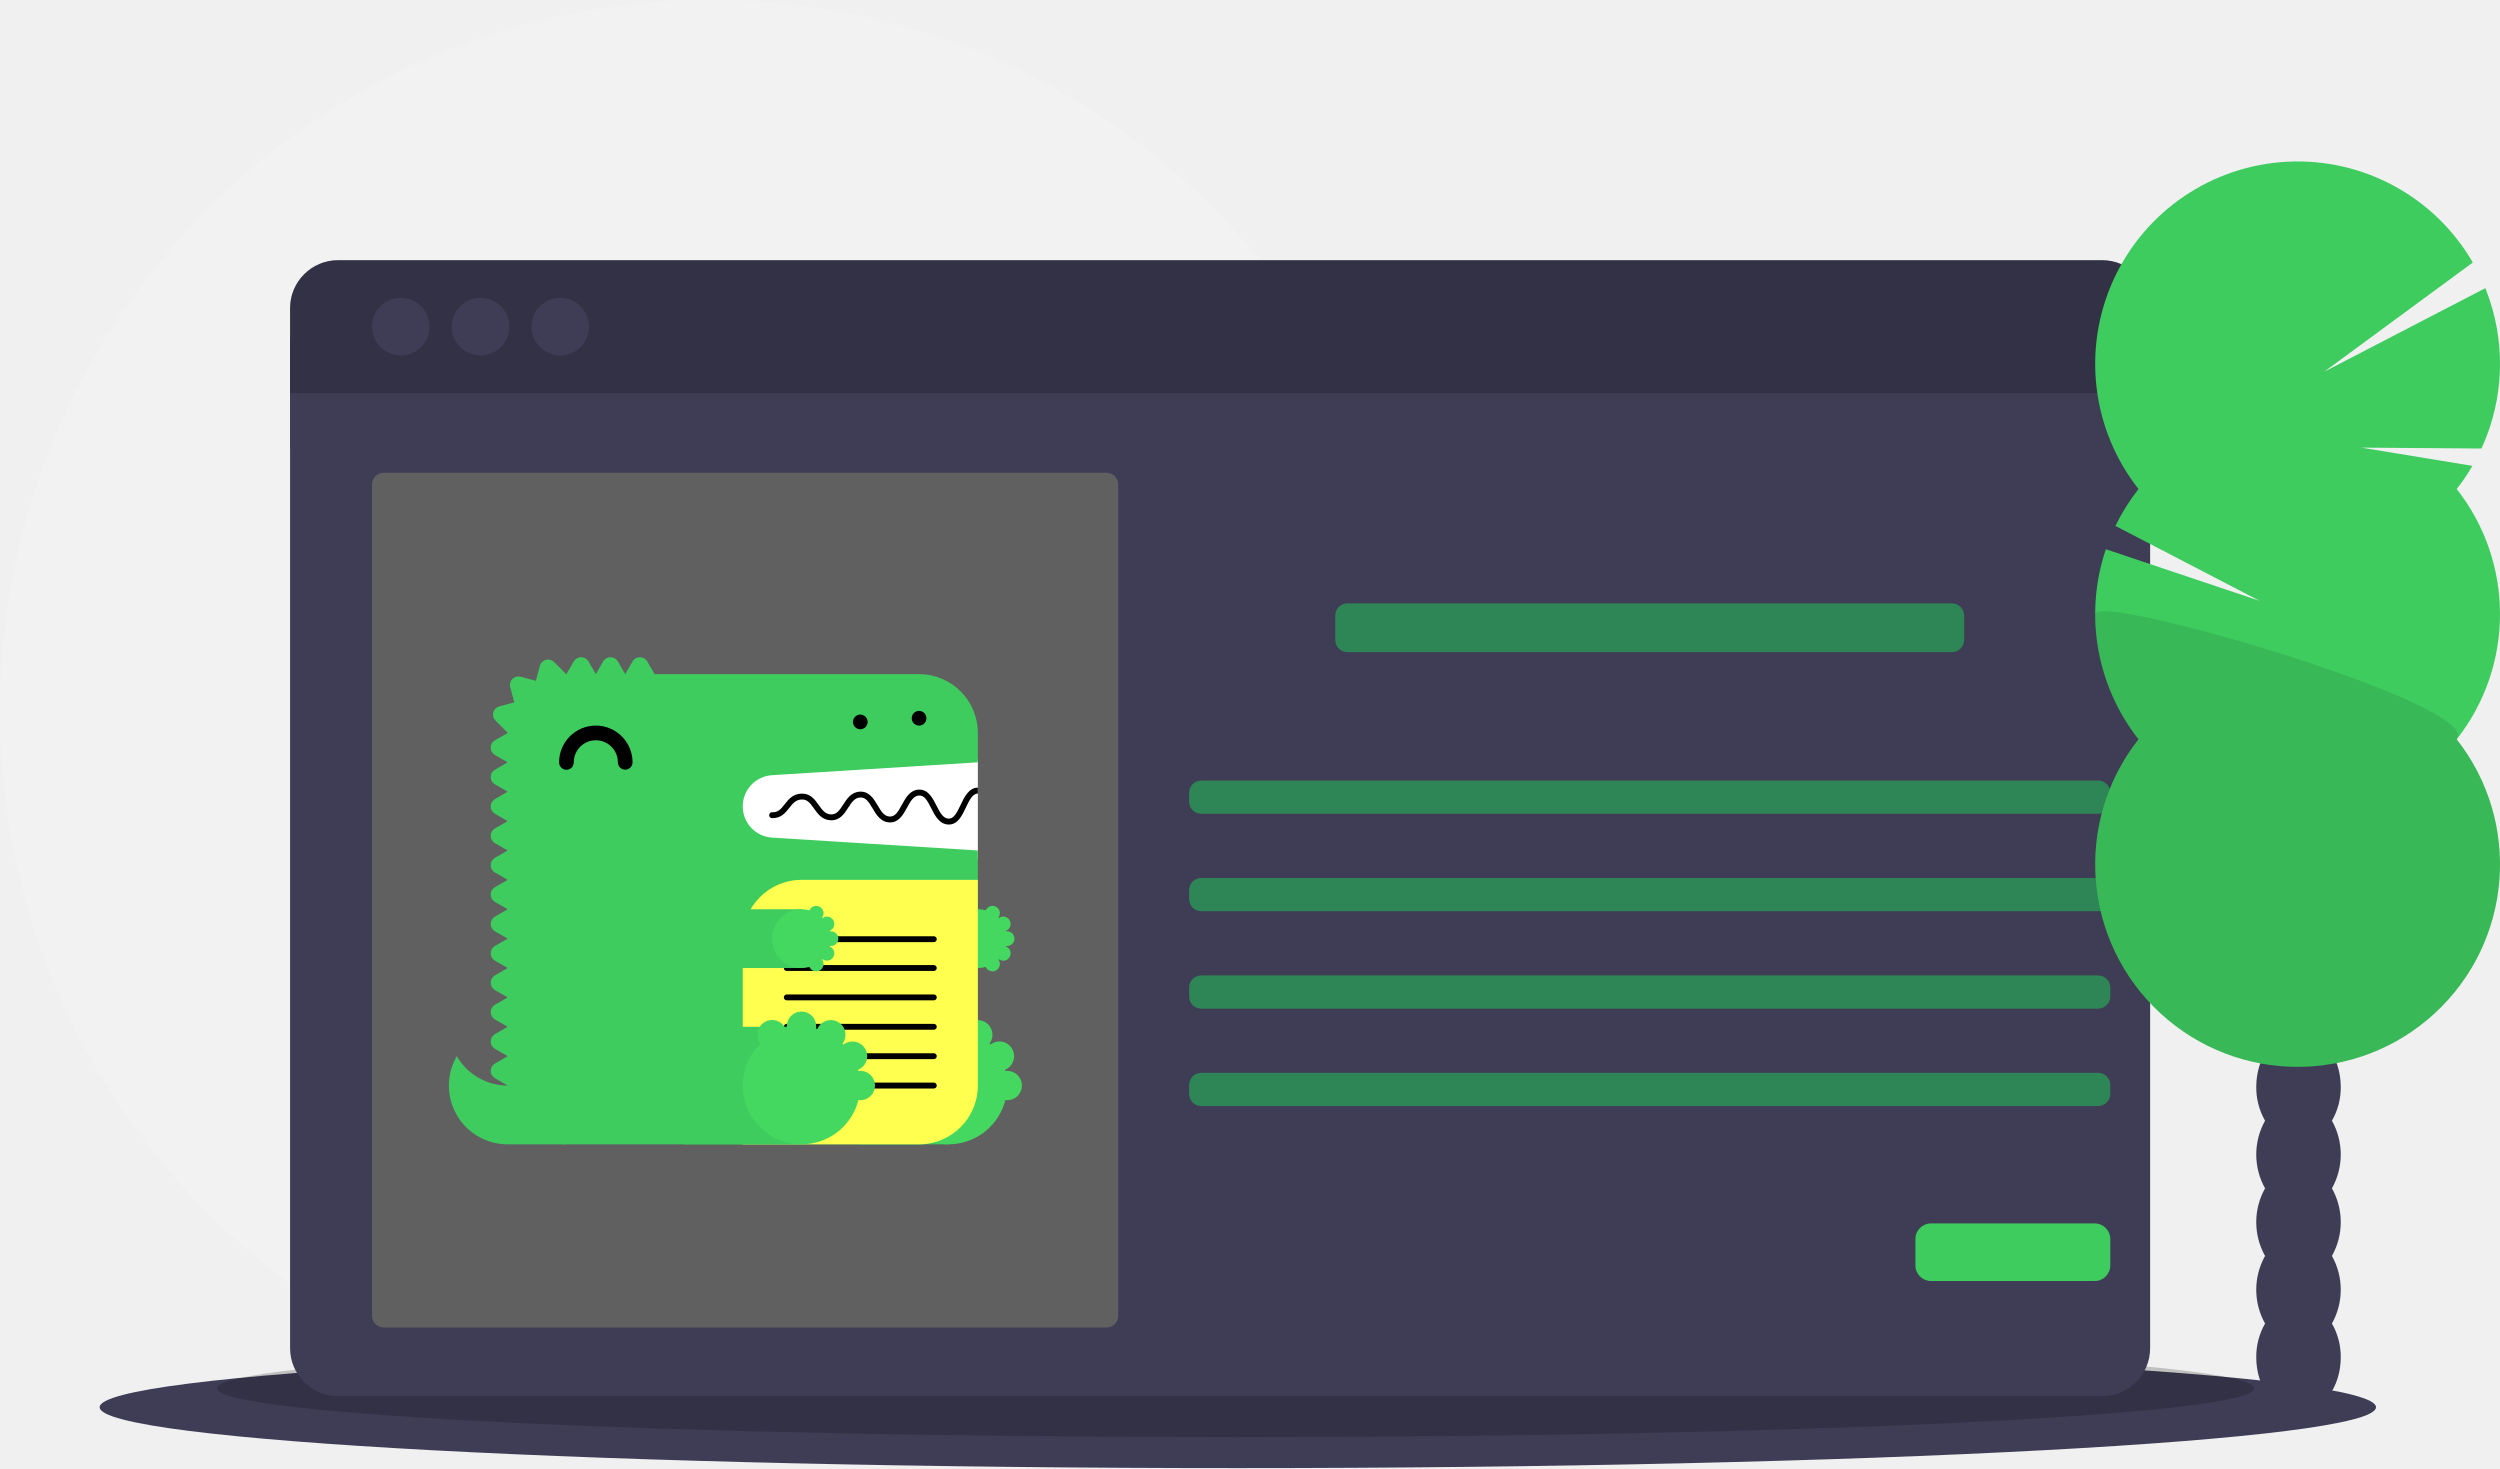
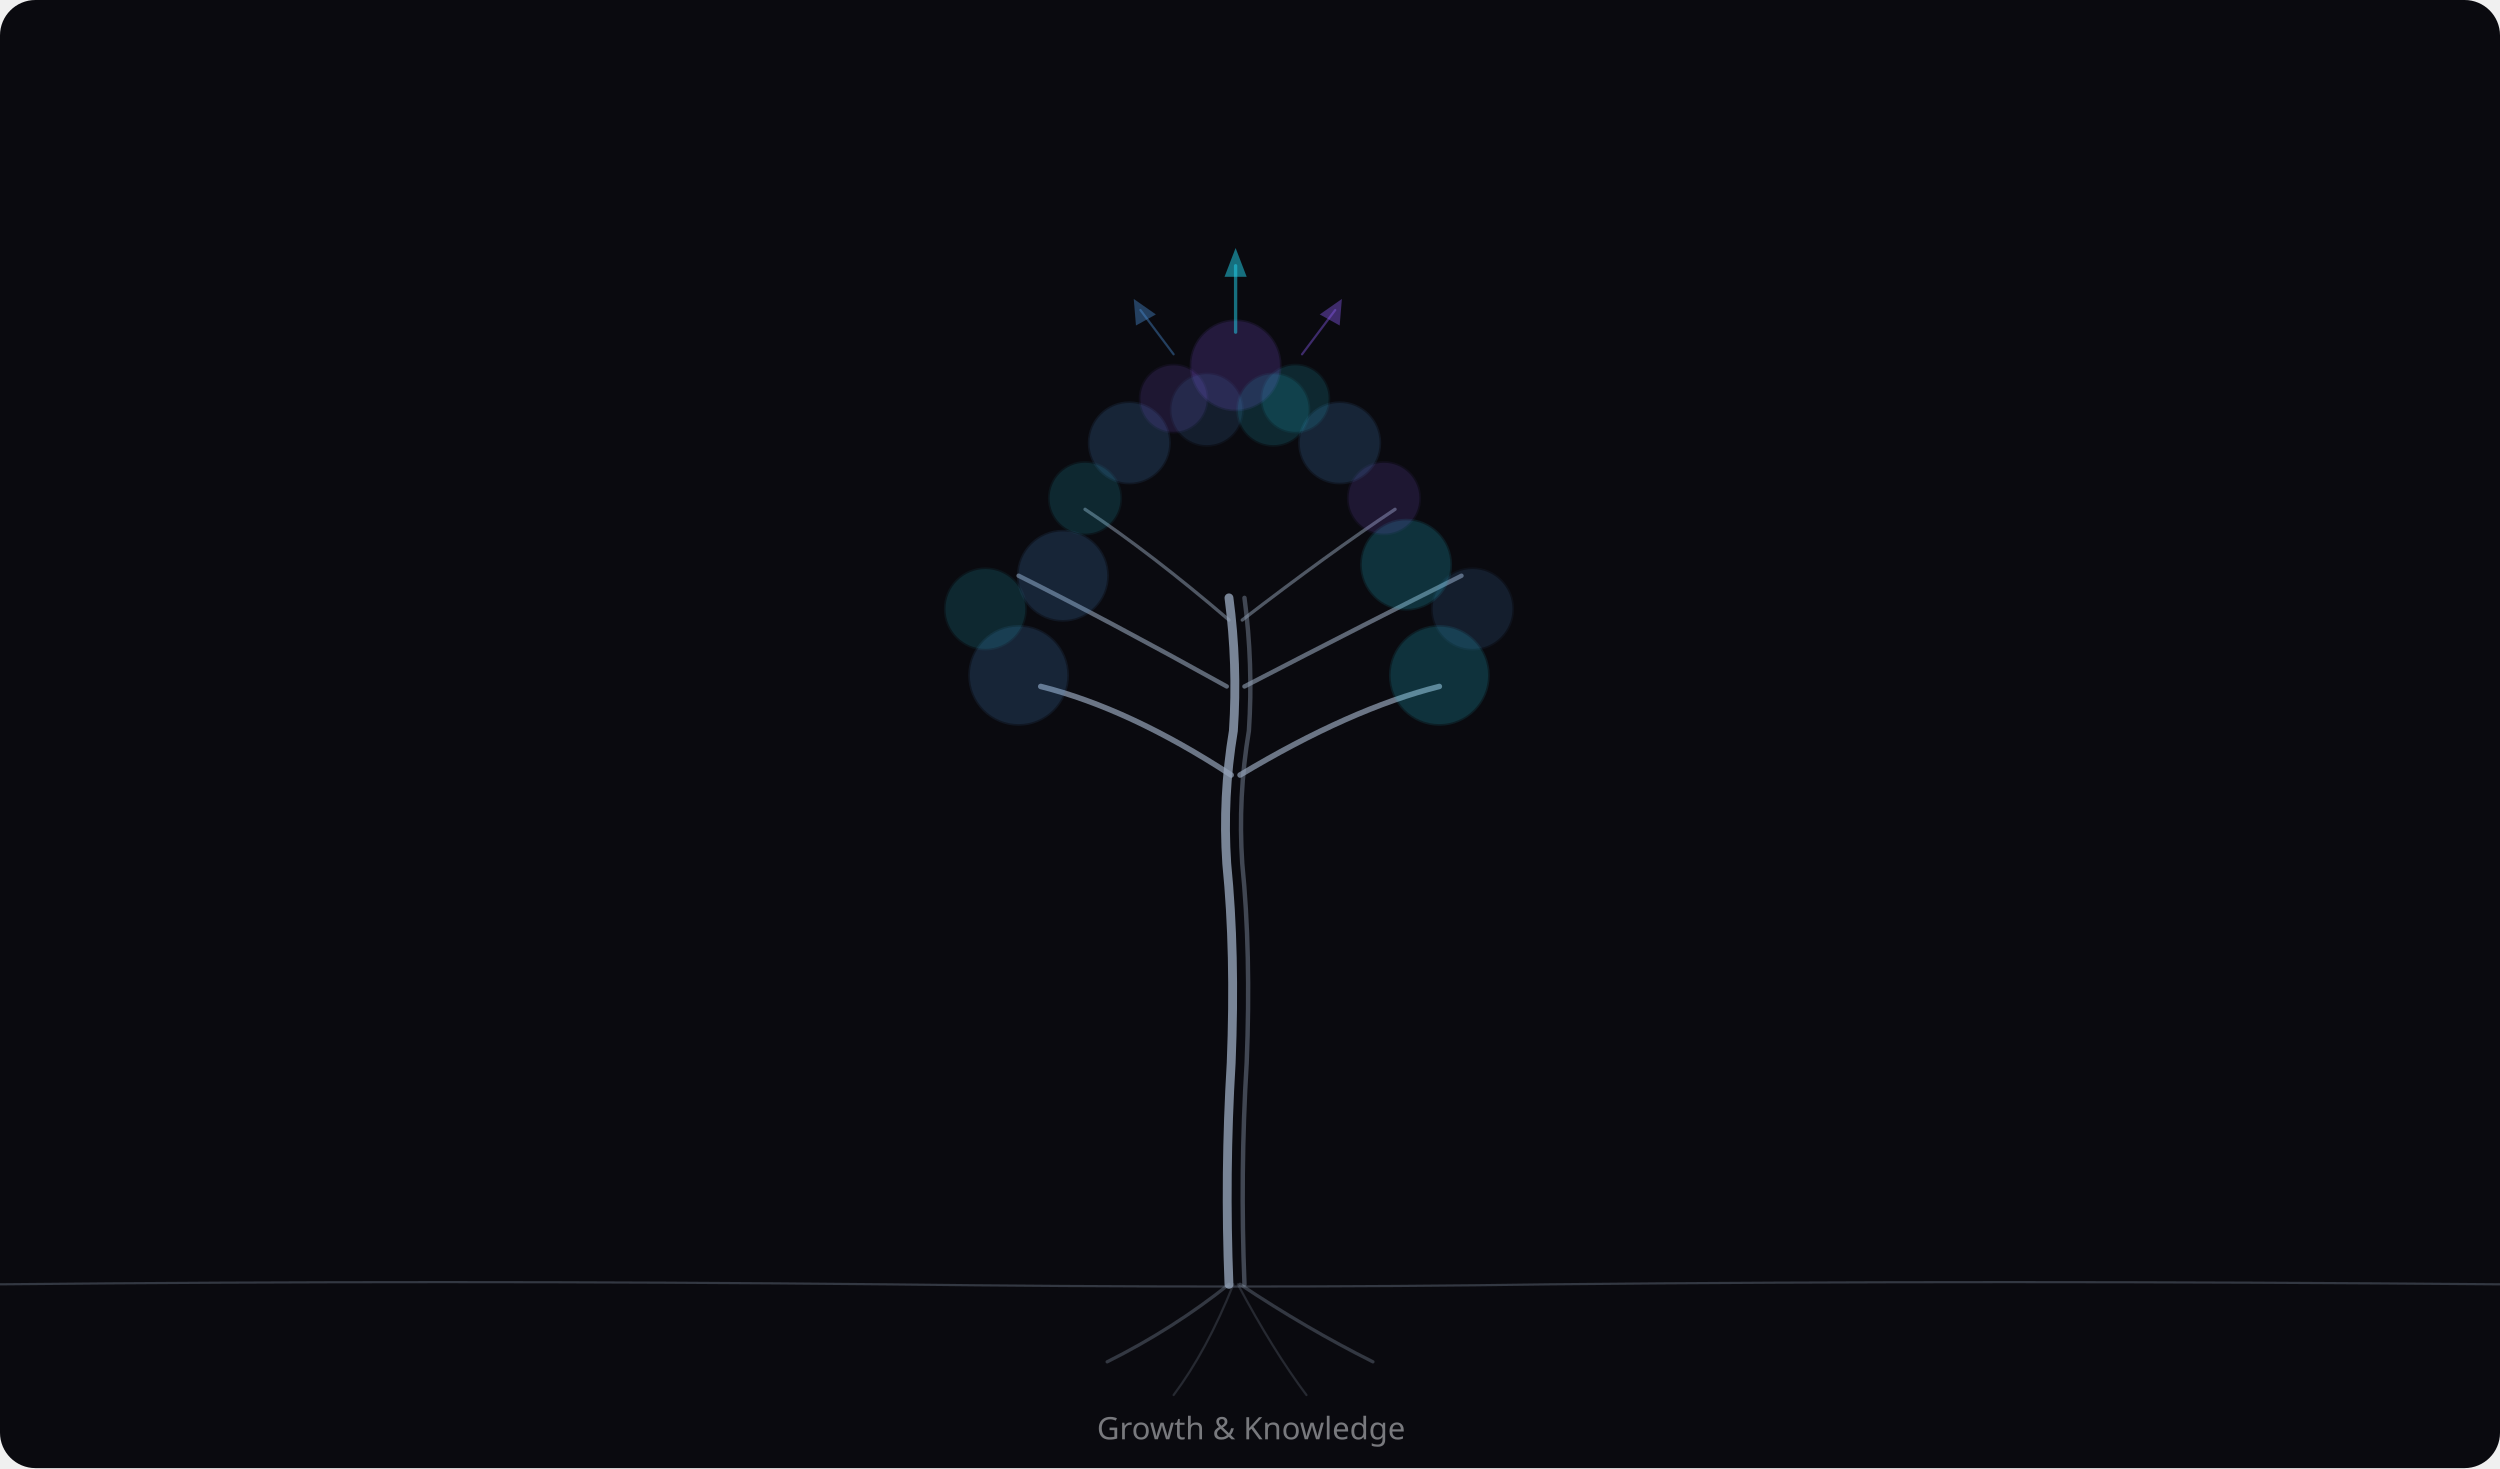
- <svg xmlns="http://www.w3.org/2000/svg" width="1129" height="663" viewBox="0 0 1129 663">
-   <circle cx="321" cy="321" r="321" fill="#f2f2f2" />
-   <ellipse cx="559" cy="635.5" rx="514" ry="27.5" fill="#3f3d56" />
-   <ellipse cx="558" cy="627" rx="460" ry="22" opacity="0.2" />
-   <rect x="131" y="152.5" width="840" height="50" fill="#3f3d56" />
-   <path d="M166.5,727.33A21.67,21.67,0,0,0,188.17,749H984.83A21.67,21.67,0,0,0,1006.5,727.33V296h-840Z" transform="translate(-35.5 -118.5)" fill="#3f3d56" />
-   <path d="M984.83,236H188.17A21.67,21.67,0,0,0,166.5,257.67V296h840V257.67A21.67,21.67,0,0,0,984.83,236Z" transform="translate(-35.5 -118.5)" fill="#3f3d56" />
-   <path d="M984.83,236H188.17A21.67,21.67,0,0,0,166.5,257.67V296h840V257.67A21.67,21.67,0,0,0,984.83,236Z" transform="translate(-35.5 -118.5)" opacity="0.2" />
-   <circle cx="181" cy="147.5" r="13" fill="#3f3d56" />
-   <circle cx="217" cy="147.5" r="13" fill="#3f3d56" />
-   <circle cx="253" cy="147.5" r="13" fill="#3f3d56" />
-   <rect x="168" y="213.5" width="337" height="386" rx="5.335" fill="#606060" />
-   <rect x="603" y="272.5" width="284" height="22" rx="5.476" fill="#2e8555" />
-   <rect x="537" y="352.5" width="416" height="15" rx="5.476" fill="#2e8555" />
-   <rect x="537" y="396.5" width="416" height="15" rx="5.476" fill="#2e8555" />
-   <rect x="537" y="440.5" width="416" height="15" rx="5.476" fill="#2e8555" />
-   <rect x="537" y="484.5" width="416" height="15" rx="5.476" fill="#2e8555" />
-   <rect x="865" y="552.5" width="88" height="26" rx="7.028" fill="#3ecc5f" />
-   <path d="M1088.603,624.616a30.114,30.114,0,0,0,3.983-15.266c0-13.797-8.544-24.981-19.083-24.981s-19.083,11.184-19.083,24.981a30.114,30.114,0,0,0,3.983,15.266,31.248,31.248,0,0,0,0,30.532,31.248,31.248,0,0,0,0,30.532,31.248,31.248,0,0,0,0,30.532,30.114,30.114,0,0,0-3.983,15.266c0,13.797,8.544,24.981,19.083,24.981s19.083-11.184,19.083-24.981a30.114,30.114,0,0,0-3.983-15.266,31.248,31.248,0,0,0,0-30.532,31.248,31.248,0,0,0,0-30.532,31.248,31.248,0,0,0,0-30.532Z" transform="translate(-35.5 -118.5)" fill="#3f3d56" />
-   <ellipse cx="1038.003" cy="460.318" rx="19.083" ry="24.981" fill="#3f3d56" />
-   <ellipse cx="1038.003" cy="429.786" rx="19.083" ry="24.981" fill="#3f3d56" />
-   <path d="M1144.939,339.345a91.611,91.611,0,0,0,7.107-10.461l-50.141-8.235,54.229.403a91.566,91.566,0,0,0,1.746-72.426l-72.754,37.741,67.097-49.321a91.413,91.413,0,1,0-150.971,102.298,91.458,91.458,0,0,0-10.425,16.669l65.087,33.814-69.4-23.292a91.46,91.46,0,0,0,14.738,85.837,91.406,91.406,0,1,0,143.689,0,91.418,91.418,0,0,0,0-113.029Z" transform="translate(-35.5 -118.5)" fill="#3ecc5f" fill-rule="evenodd" />
-   <path d="M981.688,395.859a91.013,91.013,0,0,0,19.561,56.514,91.406,91.406,0,1,0,143.689,0C1157.19,436.821,981.688,385.6,981.688,395.859Z" transform="translate(-35.5 -118.5)" opacity="0.1" />
-   <path d="M365.62,461.436H477.094v45.12H365.62Z" transform="translate(-35.5 -118.5)" fill="#fff" fill-rule="evenodd" />
-   <path d="M264.763,608.741a26.509,26.509,0,0,1-22.962-13.271,26.51,26.51,0,0,0,22.962,39.812H291.304V608.741Z" transform="translate(-35.5 -118.5)" fill="#3ecc5f" fill-rule="evenodd" />
-   <path d="M384.172,468.571l92.922-5.807V449.493a26.541,26.541,0,0,0-26.541-26.541H331.116l-3.318-5.746a3.83,3.83,0,0,0-6.635,0l-3.318,5.746-3.318-5.746a3.83,3.83,0,0,0-6.635,0l-3.318,5.746L301.257,417.205a3.83,3.83,0,0,0-6.635,0L291.304,422.951c-.029,0-.056.004-.086.004l-5.497-5.495a3.829,3.829,0,0,0-6.407,1.717l-1.817,6.773L270.607,424.103a3.83,3.83,0,0,0-4.691,4.693l1.845,6.891-6.771,1.814a3.832,3.832,0,0,0-1.72,6.41l5.497,5.497c0,.028-.004.056-.004.085l-5.746,3.318a3.83,3.83,0,0,0,0,6.635l5.746,3.318L259.016,466.081a3.83,3.83,0,0,0,0,6.635l5.746,3.318-5.746,3.318a3.83,3.83,0,0,0,0,6.635l5.746,3.318-5.746,3.318a3.83,3.83,0,0,0,0,6.635l5.746,3.318-5.746,3.318a3.83,3.83,0,0,0,0,6.635l5.746,3.318-5.746,3.318a3.83,3.83,0,0,0,0,6.635l5.746,3.318-5.746,3.318a3.83,3.83,0,0,0,0,6.635l5.746,3.318-5.746,3.318a3.83,3.83,0,0,0,0,6.635l5.746,3.318L259.016,558.976a3.83,3.83,0,0,0,0,6.635l5.746,3.318-5.746,3.318a3.83,3.83,0,0,0,0,6.635l5.746,3.318-5.746,3.318a3.83,3.83,0,0,0,0,6.635l5.746,3.318-5.746,3.318a3.83,3.83,0,0,0,0,6.635l5.746,3.318A26.541,26.541,0,0,0,291.304,635.283H450.553A26.541,26.541,0,0,0,477.094,608.741V502.575l-92.922-5.807a14.126,14.126,0,0,1,0-28.198" transform="translate(-35.5 -118.5)" fill="#3ecc5f" fill-rule="evenodd" />
-   <path d="M424.011,635.283h39.812V582.2H424.011Z" transform="translate(-35.5 -118.5)" fill="#3ecc5f" fill-rule="evenodd" />
-   <path d="M490.365,602.106a6.602,6.602,0,0,0-.848.085c-.05-.199-.098-.399-.154-.599A6.627,6.627,0,1,0,482.806,590.21q-.22-.225-.445-.446a6.624,6.624,0,1,0-11.397-6.564c-.196-.056-.394-.102-.591-.153a6.64,6.64,0,1,0-13.101,0c-.196.05-.394.097-.591.153a6.628,6.628,0,1,0-11.397,6.564,26.528,26.528,0,1,0,44.231,25.528,6.621,6.621,0,1,0,.848-13.186" transform="translate(-35.5 -118.5)" fill="#44d860" fill-rule="evenodd" />
-   <path d="M437.282,555.658H477.094V529.117H437.282Z" transform="translate(-35.5 -118.5)" fill="#3ecc5f" fill-rule="evenodd" />
-   <path d="M490.365,545.705a3.318,3.318,0,0,0,0-6.635,3.411,3.411,0,0,0-.423.042c-.027-.1-.049-.199-.077-.299a3.319,3.319,0,0,0-1.278-6.379,3.282,3.282,0,0,0-2.001.687q-.109-.113-.223-.223a3.282,3.282,0,0,0,.671-1.983,3.318,3.318,0,0,0-6.37-1.299,13.271,13.271,0,1,0,0,25.541,3.318,3.318,0,0,0,6.37-1.299,3.282,3.282,0,0,0-.671-1.983q.113-.109.223-.223a3.282,3.282,0,0,0,2.001.687,3.318,3.318,0,0,0,1.278-6.379c.028-.098.05-.199.077-.299a3.413,3.413,0,0,0,.423.042" transform="translate(-35.5 -118.5)" fill="#44d860" fill-rule="evenodd" />
-   <path d="M317.845,466.081a3.318,3.318,0,0,1-3.318-3.318,9.953,9.953,0,1,0-19.906,0,3.318,3.318,0,1,1-6.635,0,16.588,16.588,0,1,1,33.177,0,3.318,3.318,0,0,1-3.318,3.318" transform="translate(-35.5 -118.5)" fill-rule="evenodd" />
-   <path d="M370.928,635.283h79.624A26.541,26.541,0,0,0,477.094,608.741v-92.895H397.47a26.541,26.541,0,0,0-26.541,26.541Z" transform="translate(-35.5 -118.5)" fill="#ffff50" fill-rule="evenodd" />
-   <path d="M457.214,556.985H390.808a1.327,1.327,0,0,1,0-2.654h66.407a1.327,1.327,0,0,1,0,2.654m0,26.541H390.808a1.327,1.327,0,1,1,0-2.654h66.407a1.327,1.327,0,0,1,0,2.654m0,26.541H390.808a1.327,1.327,0,1,1,0-2.654h66.407a1.327,1.327,0,0,1,0,2.654m0-66.107H390.808a1.327,1.327,0,0,1,0-2.654h66.407a1.327,1.327,0,0,1,0,2.654m0,26.295H390.808a1.327,1.327,0,0,1,0-2.654h66.407a1.327,1.327,0,0,1,0,2.654m0,26.541H390.808a1.327,1.327,0,0,1,0-2.654h66.407a1.327,1.327,0,0,1,0,2.654M477.094,474.191c-.016,0-.029-.008-.045-.007-4.101.139-6.041,4.241-7.753,7.86-1.786,3.782-3.168,6.241-5.432,6.167-2.507-.09-3.94-2.922-5.458-5.919-1.744-3.442-3.734-7.347-7.913-7.201-4.042.138-5.989,3.708-7.706,6.857-1.827,3.355-3.071,5.395-5.469,5.3-2.557-.093-3.916-2.395-5.489-5.06-1.753-2.967-3.78-6.304-7.878-6.189-3.973.137-5.925,3.165-7.648,5.839-1.822,2.827-3.099,4.549-5.527,4.447-2.618-.093-3.971-2.004-5.535-4.216-1.757-2.486-3.737-5.299-7.823-5.162-3.886.133-5.838,2.614-7.559,4.801-1.635,2.076-2.912,3.718-5.612,3.615a1.328,1.328,0,1,0-.096,2.654c4.004.134,6.032-2.389,7.793-4.628,1.562-1.985,2.91-3.699,5.564-3.789,2.556-.109,3.754,1.48,5.567,4.041,1.721,2.434,3.675,5.194,7.605,5.336,4.118.138,6.099-2.939,7.854-5.663,1.569-2.434,2.922-4.535,5.507-4.624,2.379-.089,3.675,1.792,5.501,4.885,1.721,2.916,3.671,6.219,7.68,6.365,4.147.143,6.15-3.477,7.895-6.682,1.512-2.771,2.938-5.388,5.466-5.476,2.379-.056,3.62,2.117,5.456,5.746,1.715,3.388,3.659,7.226,7.73,7.373l.224.004c4.066,0,5.996-4.081,7.704-7.689,1.512-3.198,2.942-6.211,5.397-6.334Z" transform="translate(-35.5 -118.5)" fill-rule="evenodd" />
-   <path d="M344.387,635.283h53.083V582.2H344.387Z" transform="translate(-35.5 -118.5)" fill="#3ecc5f" fill-rule="evenodd" />
-   <path d="M424.011,602.106a6.602,6.602,0,0,0-.848.085c-.05-.199-.098-.399-.154-.599A6.627,6.627,0,1,0,416.452,590.21q-.22-.225-.445-.446a6.624,6.624,0,1,0-11.397-6.564c-.196-.056-.394-.102-.591-.153a6.64,6.64,0,1,0-13.101,0c-.196.05-.394.097-.591.153a6.628,6.628,0,1,0-11.397,6.564,26.528,26.528,0,1,0,44.231,25.528,6.621,6.621,0,1,0,.848-13.186" transform="translate(-35.5 -118.5)" fill="#44d860" fill-rule="evenodd" />
-   <path d="M344.387,555.658h53.083V529.117H344.387Z" transform="translate(-35.5 -118.5)" fill="#3ecc5f" fill-rule="evenodd" />
-   <path d="M410.74,545.705a3.318,3.318,0,1,0,0-6.635,3.411,3.411,0,0,0-.423.042c-.027-.1-.049-.199-.077-.299a3.319,3.319,0,0,0-1.278-6.379,3.282,3.282,0,0,0-2.001.687q-.109-.113-.223-.223a3.282,3.282,0,0,0,.671-1.983,3.318,3.318,0,0,0-6.37-1.299,13.271,13.271,0,1,0,0,25.541,3.318,3.318,0,0,0,6.37-1.299,3.282,3.282,0,0,0-.671-1.983q.113-.109.223-.223a3.282,3.282,0,0,0,2.001.687,3.318,3.318,0,0,0,1.278-6.379c.028-.098.05-.199.077-.299a3.413,3.413,0,0,0,.423.042" transform="translate(-35.5 -118.5)" fill="#44d860" fill-rule="evenodd" />
-   <path d="M424.011,447.834a3.603,3.603,0,0,1-.65-.066,3.344,3.344,0,0,1-.624-.186,3.447,3.447,0,0,1-.572-.305,5.027,5.027,0,0,1-.504-.411,3.887,3.887,0,0,1-.41-.504,3.275,3.275,0,0,1-.557-1.845,3.602,3.602,0,0,1,.066-.65,3.826,3.826,0,0,1,.184-.624,3.489,3.489,0,0,1,.307-.571,3.197,3.197,0,0,1,.914-.916,3.447,3.447,0,0,1,.572-.305,3.344,3.344,0,0,1,.624-.186,3.069,3.069,0,0,1,1.301,0,3.223,3.223,0,0,1,1.194.491,5.028,5.028,0,0,1,.504.411,4.88,4.88,0,0,1,.411.504,3.382,3.382,0,0,1,.305.571,3.478,3.478,0,0,1,.252,1.274A3.364,3.364,0,0,1,426.36,446.865a5.027,5.027,0,0,1-.504.411,3.306,3.306,0,0,1-1.845.557m26.541-1.659a3.388,3.388,0,0,1-2.35-.969,5.042,5.042,0,0,1-.41-.504,3.275,3.275,0,0,1-.557-1.845,3.387,3.387,0,0,1,.967-2.349,5.026,5.026,0,0,1,.504-.411,3.447,3.447,0,0,1,.572-.305,3.343,3.343,0,0,1,.624-.186,3.07,3.07,0,0,1,1.301,0,3.224,3.224,0,0,1,1.194.491,5.026,5.026,0,0,1,.504.411,3.388,3.388,0,0,1,.969,2.349,3.726,3.726,0,0,1-.066.65,3.374,3.374,0,0,1-.186.624,4.715,4.715,0,0,1-.305.571,4.88,4.88,0,0,1-.411.504,5.026,5.026,0,0,1-.504.411,3.305,3.305,0,0,1-1.845.557" transform="translate(-35.5 -118.5)" fill-rule="evenodd" />
+ <svg xmlns="http://www.w3.org/2000/svg" viewBox="0 0 1129 663" width="1129" height="663">
+   <rect width="1129" height="663" fill="#0a0a0f" rx="16" />
+   <path d="M 0 580 Q 200 578 400 580 Q 565 582 700 580 Q 900 578 1129 580" fill="none" stroke="#94a3b8" stroke-width="1" opacity="0.3" />
+   <path d="M 555 580 Q 553 530 556 480 Q 558 430 554 390 Q 552 360 557 330 Q 559 300 555 270" fill="none" stroke="#94a3b8" stroke-width="4" stroke-linecap="round" opacity="0.8" />
+   <path d="M 562 580 Q 560 530 563 480 Q 565 430 561 390 Q 559 360 564 330 Q 566 300 562 270" fill="none" stroke="#94a3b8" stroke-width="2" stroke-linecap="round" opacity="0.4" />
+   <path d="M 556 350 Q 510 320 470 310" fill="none" stroke="#94a3b8" stroke-width="2.5" stroke-linecap="round" opacity="0.7" />
+   <path d="M 560 350 Q 610 320 650 310" fill="none" stroke="#94a3b8" stroke-width="2.5" stroke-linecap="round" opacity="0.7" />
+   <path d="M 554 310 Q 500 280 460 260" fill="none" stroke="#94a3b8" stroke-width="2" stroke-linecap="round" opacity="0.6" />
+   <path d="M 562 310 Q 620 280 660 260" fill="none" stroke="#94a3b8" stroke-width="2" stroke-linecap="round" opacity="0.6" />
+   <path d="M 555 280 Q 520 250 490 230" fill="none" stroke="#94a3b8" stroke-width="1.5" stroke-linecap="round" opacity="0.5" />
+   <path d="M 561 280 Q 600 250 630 230" fill="none" stroke="#94a3b8" stroke-width="1.5" stroke-linecap="round" opacity="0.5" />
+   <circle cx="460" cy="305" r="22" fill="#4a90d9" opacity="0.2" stroke="#4a90d9" stroke-width="1.5" stroke-opacity="0.5" />
+   <circle cx="445" cy="275" r="18" fill="#22d3ee" opacity="0.15" stroke="#22d3ee" stroke-width="1.5" stroke-opacity="0.4" />
+   <circle cx="480" cy="260" r="20" fill="#4a90d9" opacity="0.2" stroke="#4a90d9" stroke-width="1.5" stroke-opacity="0.5" />
+   <circle cx="490" cy="225" r="16" fill="#22d3ee" opacity="0.15" stroke="#22d3ee" stroke-width="1.5" stroke-opacity="0.4" />
+   <circle cx="510" cy="200" r="18" fill="#4a90d9" opacity="0.2" stroke="#4a90d9" stroke-width="1.5" stroke-opacity="0.5" />
+   <circle cx="530" cy="180" r="15" fill="#8b5cf6" opacity="0.15" stroke="#8b5cf6" stroke-width="1.5" stroke-opacity="0.4" />
+   <circle cx="650" cy="305" r="22" fill="#22d3ee" opacity="0.2" stroke="#22d3ee" stroke-width="1.5" stroke-opacity="0.5" />
+   <circle cx="665" cy="275" r="18" fill="#4a90d9" opacity="0.15" stroke="#4a90d9" stroke-width="1.5" stroke-opacity="0.4" />
+   <circle cx="635" cy="255" r="20" fill="#22d3ee" opacity="0.2" stroke="#22d3ee" stroke-width="1.5" stroke-opacity="0.5" />
+   <circle cx="625" cy="225" r="16" fill="#8b5cf6" opacity="0.15" stroke="#8b5cf6" stroke-width="1.5" stroke-opacity="0.4" />
+   <circle cx="605" cy="200" r="18" fill="#4a90d9" opacity="0.2" stroke="#4a90d9" stroke-width="1.5" stroke-opacity="0.5" />
+   <circle cx="585" cy="180" r="15" fill="#22d3ee" opacity="0.15" stroke="#22d3ee" stroke-width="1.5" stroke-opacity="0.4" />
+   <circle cx="558" cy="165" r="20" fill="#8b5cf6" opacity="0.2" stroke="#8b5cf6" stroke-width="1.5" stroke-opacity="0.5" />
+   <circle cx="545" cy="185" r="16" fill="#4a90d9" opacity="0.15" stroke="#4a90d9" stroke-width="1.5" stroke-opacity="0.4" />
+   <circle cx="575" cy="185" r="16" fill="#22d3ee" opacity="0.15" stroke="#22d3ee" stroke-width="1.5" stroke-opacity="0.4" />
+   <path d="M 558 150 L 558 120" stroke="#22d3ee" stroke-width="1.5" stroke-linecap="round" opacity="0.5" />
+   <polygon points="553,125 558,112 563,125" fill="#22d3ee" opacity="0.5" />
+   <path d="M 530 160 L 515 140" stroke="#4a90d9" stroke-width="1" stroke-linecap="round" opacity="0.4" />
+   <polygon points="513,147 512,135 522,142" fill="#4a90d9" opacity="0.4" />
+   <path d="M 588 160 L 603 140" stroke="#8b5cf6" stroke-width="1" stroke-linecap="round" opacity="0.4" />
+   <polygon points="596,142 606,135 605,147" fill="#8b5cf6" opacity="0.4" />
+   <path d="M 555 580 Q 530 600 500 615" fill="none" stroke="#94a3b8" stroke-width="1.5" stroke-linecap="round" opacity="0.3" />
+   <path d="M 560 580 Q 590 600 620 615" fill="none" stroke="#94a3b8" stroke-width="1.5" stroke-linecap="round" opacity="0.3" />
+   <path d="M 557 580 Q 545 610 530 630" fill="none" stroke="#94a3b8" stroke-width="1" stroke-linecap="round" opacity="0.2" />
+   <path d="M 559 580 Q 575 610 590 630" fill="none" stroke="#94a3b8" stroke-width="1" stroke-linecap="round" opacity="0.2" />
+   <text x="565" y="650" text-anchor="middle" fill="#e5e7eb" font-family="'Segoe UI', system-ui, sans-serif" font-size="14" opacity="0.5" font-weight="300">Growth &amp; Knowledge</text>
</svg>
